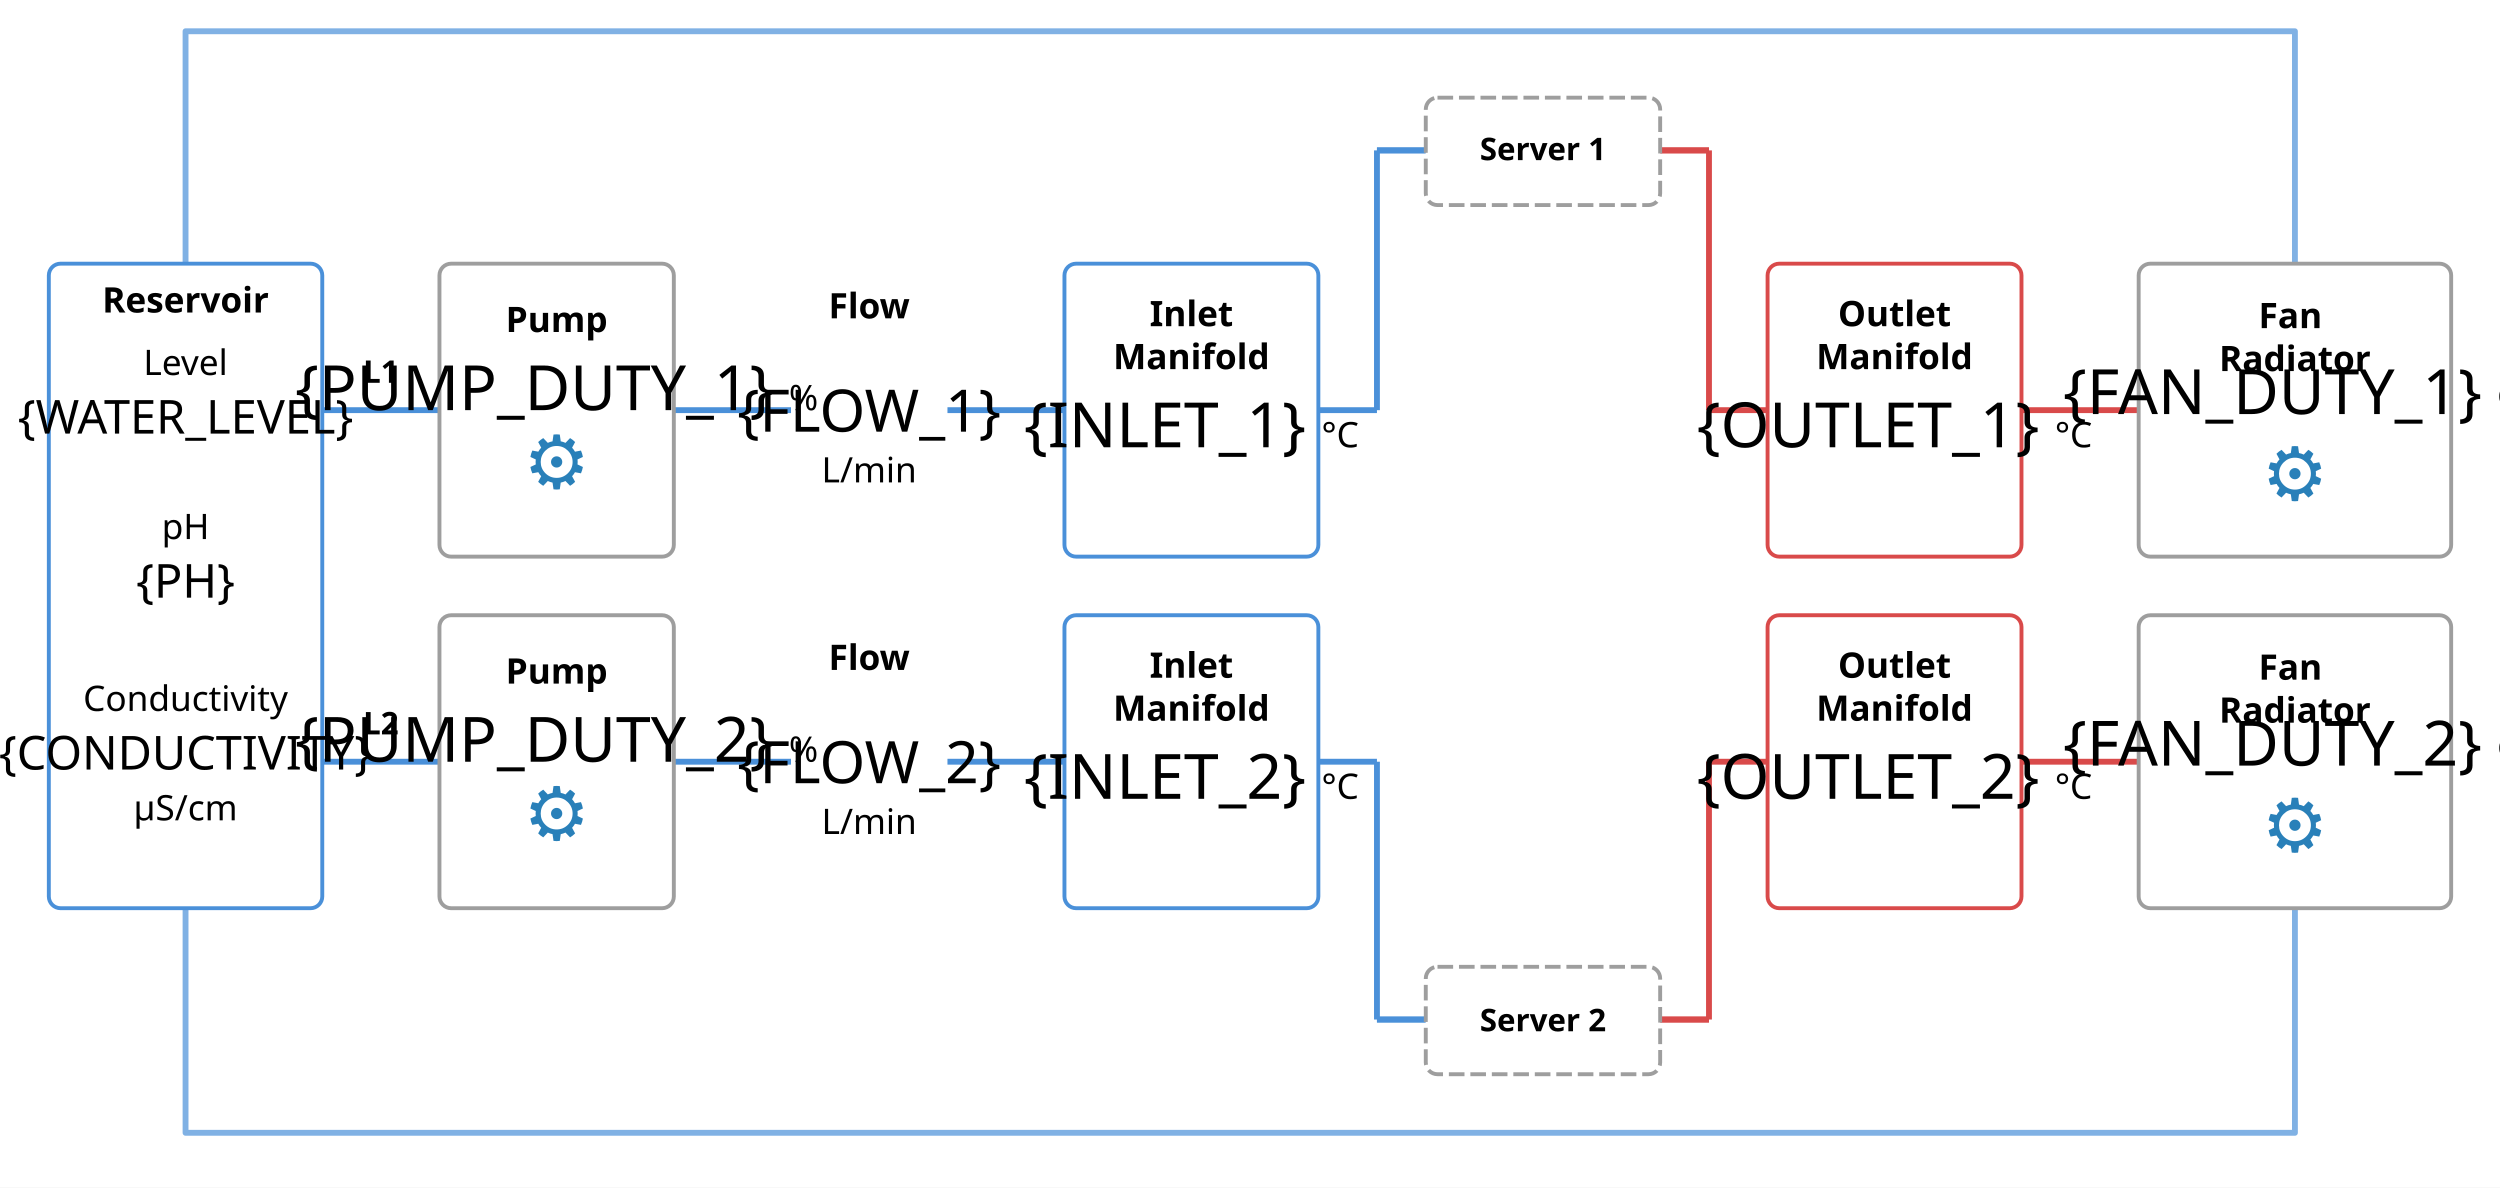
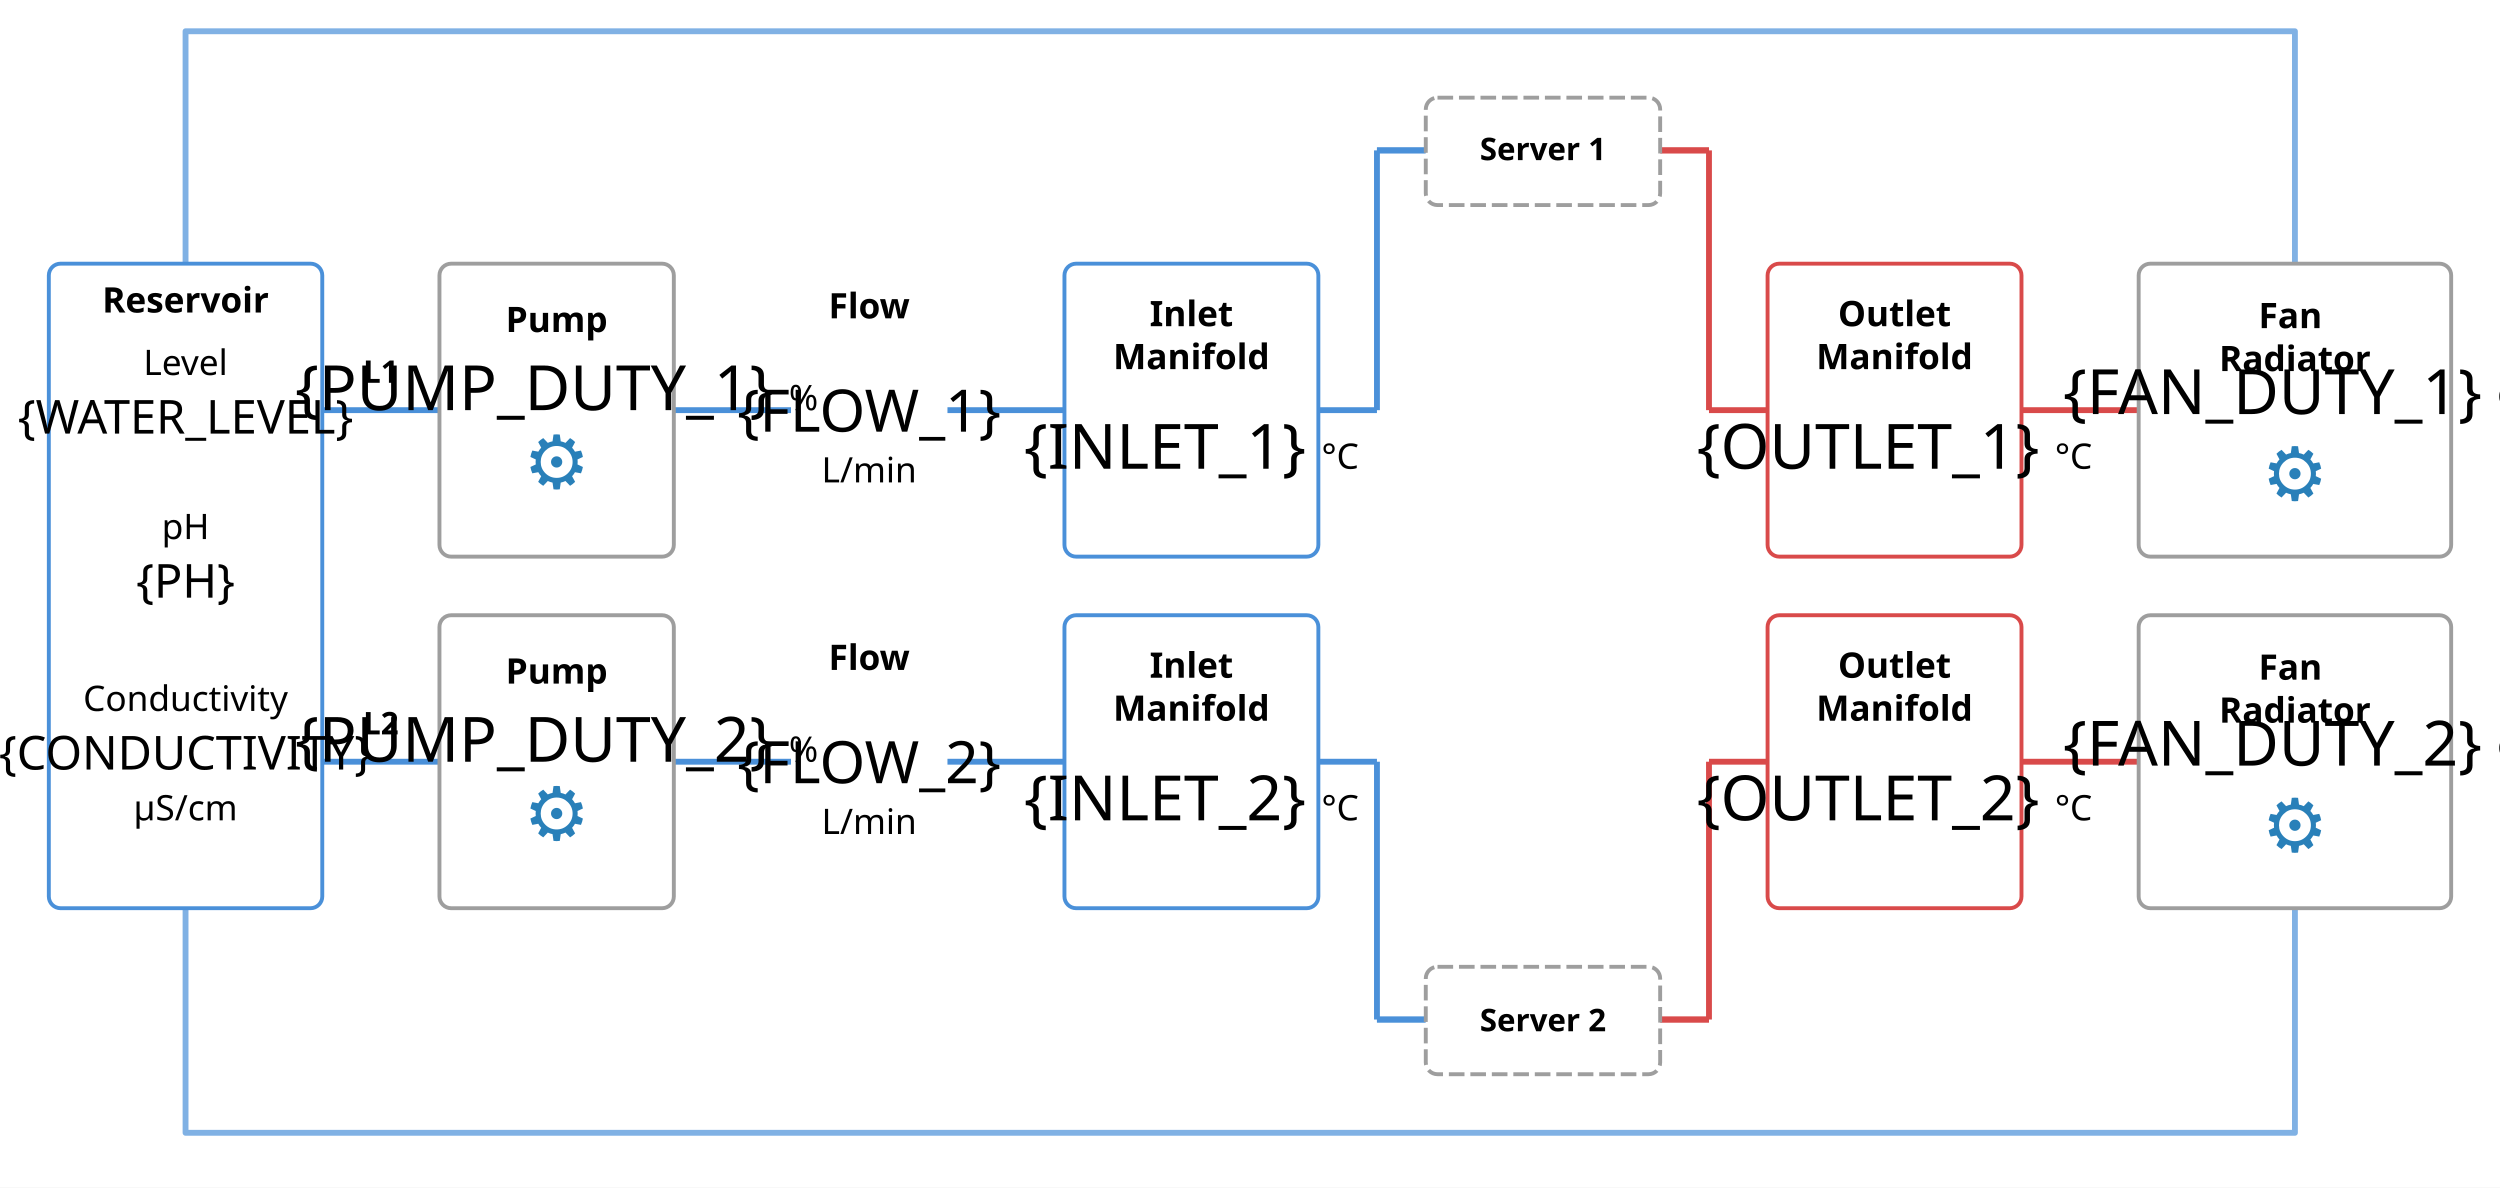
<svg xmlns="http://www.w3.org/2000/svg" viewBox="0 0 1280 608" width="1280" height="608">
  <rect width="1280" height="608" fill="#ffffff" />
  <polyline points="1175,135 1175,16 95,16 95,135" fill="none" stroke="#4a90d9" stroke-width="3" stroke-linejoin="round" opacity="0.7" />
  <polyline points="1175,445 1175,580 95,580 95,445" fill="none" stroke="#4a90d9" stroke-width="3" stroke-linejoin="round" opacity="0.7" />
  <line x1="165" y1="210" x2="225" y2="210" stroke="#4a90d9" stroke-width="3" />
  <line x1="345" y1="210" x2="405" y2="210" stroke="#4a90d9" stroke-width="3" />
  <line x1="485" y1="210" x2="545" y2="210" stroke="#4a90d9" stroke-width="3" />
  <line x1="675" y1="210" x2="705" y2="210" stroke="#4a90d9" stroke-width="3" />
  <line x1="705" y1="210" x2="705" y2="77" stroke="#4a90d9" stroke-width="3" />
  <line x1="705" y1="77" x2="730" y2="77" stroke="#4a90d9" stroke-width="3" />
  <line x1="165" y1="390" x2="225" y2="390" stroke="#4a90d9" stroke-width="3" />
  <line x1="345" y1="390" x2="405" y2="390" stroke="#4a90d9" stroke-width="3" />
  <line x1="485" y1="390" x2="545" y2="390" stroke="#4a90d9" stroke-width="3" />
  <line x1="675" y1="390" x2="705" y2="390" stroke="#4a90d9" stroke-width="3" />
  <line x1="705" y1="390" x2="705" y2="522" stroke="#4a90d9" stroke-width="3" />
  <line x1="705" y1="522" x2="730" y2="522" stroke="#4a90d9" stroke-width="3" />
  <line x1="850" y1="77" x2="875" y2="77" stroke="#d94a4a" stroke-width="3" />
  <line x1="875" y1="77" x2="875" y2="210" stroke="#d94a4a" stroke-width="3" />
  <line x1="875" y1="210" x2="905" y2="210" stroke="#d94a4a" stroke-width="3" />
  <line x1="850" y1="522" x2="875" y2="522" stroke="#d94a4a" stroke-width="3" />
  <line x1="875" y1="522" x2="875" y2="390" stroke="#d94a4a" stroke-width="3" />
  <line x1="875" y1="390" x2="905" y2="390" stroke="#d94a4a" stroke-width="3" />
  <line x1="1035" y1="210" x2="1095" y2="210" stroke="#d94a4a" stroke-width="3" />
  <line x1="1035" y1="390" x2="1095" y2="390" stroke="#d94a4a" stroke-width="3" />
  <rect x="25" y="135" width="140" height="330" rx="6" fill="#ffffff" stroke="#4a90d9" stroke-width="2" />
  <rect x="225" y="135" width="120" height="150" rx="6" fill="#ffffff" stroke="#9e9e9e" stroke-width="2" />
  <rect x="225" y="315" width="120" height="150" rx="6" fill="#ffffff" stroke="#9e9e9e" stroke-width="2" />
  <rect x="405" y="135" width="80" height="150" rx="6" fill="#ffffff" stroke="none" />
  <rect x="405" y="315" width="80" height="150" rx="6" fill="#ffffff" stroke="none" />
  <rect x="545" y="135" width="130" height="150" rx="6" fill="#ffffff" stroke="#4a90d9" stroke-width="2" />
  <rect x="545" y="315" width="130" height="150" rx="6" fill="#ffffff" stroke="#4a90d9" stroke-width="2" />
  <rect x="905" y="135" width="130" height="150" rx="6" fill="#ffffff" stroke="#d94a4a" stroke-width="2" />
  <rect x="905" y="315" width="130" height="150" rx="6" fill="#ffffff" stroke="#d94a4a" stroke-width="2" />
  <rect x="1095" y="135" width="160" height="150" rx="6" fill="#ffffff" stroke="#9e9e9e" stroke-width="2" />
  <rect x="1095" y="315" width="160" height="150" rx="6" fill="#ffffff" stroke="#9e9e9e" stroke-width="2" />
  <line x1="705" y1="77" x2="730" y2="77" stroke="#4a90d9" stroke-width="3" />
  <line x1="850" y1="77" x2="875" y2="77" stroke="#d94a4a" stroke-width="3" />
  <line x1="705" y1="522" x2="730" y2="522" stroke="#4a90d9" stroke-width="3" />
  <line x1="850" y1="522" x2="875" y2="522" stroke="#d94a4a" stroke-width="3" />
  <rect x="730" y="50" width="120" height="55" rx="6" fill="#ffffff" stroke="#9e9e9e" stroke-width="2" stroke-dasharray="8,3" />
  <rect x="730" y="495" width="120" height="55" rx="6" fill="#ffffff" stroke="#9e9e9e" stroke-width="2" stroke-dasharray="8,3" />
  <text x="95" y="160" text-anchor="middle" font-family="sans-serif" font-size="18" font-weight="bold" fill="#000000">Reservoir</text>
  <text x="95" y="192" text-anchor="middle" font-family="sans-serif" font-size="18" fill="#000000">Level</text>
  <text x="95" y="222" text-anchor="middle" font-family="sans-serif" font-size="24" fill="{WATER_LEVEL_C}">{WATER_LEVEL}</text>
  <text x="95" y="276" text-anchor="middle" font-family="sans-serif" font-size="18" fill="#000000">pH</text>
  <text x="95" y="306" text-anchor="middle" font-family="sans-serif" font-size="24" fill="#000000">{PH}</text>
  <text x="95" y="364" text-anchor="middle" font-family="sans-serif" font-size="18" fill="#000000">Conductivity</text>
  <text x="95" y="394" text-anchor="middle" font-family="sans-serif" font-size="24" fill="#000000">{CONDUCTIVITY}</text>
  <text x="95" y="420" text-anchor="middle" font-family="sans-serif" font-size="18" fill="#000000">µS/cm</text>
  <text x="195" y="196" text-anchor="middle" font-family="sans-serif" font-size="16" font-weight="bold" fill="#000000">L1</text>
  <text x="195" y="376" text-anchor="middle" font-family="sans-serif" font-size="16" font-weight="bold" fill="#000000">L2</text>
  <text x="285" y="170" text-anchor="middle" font-family="sans-serif" font-size="18" font-weight="bold" fill="#000000">Pump</text>
  <text x="285" y="210" text-anchor="middle" font-family="sans-serif" font-size="32" fill="#000000">{PUMP_DUTY_1}<tspan dx="8" font-size="18">%</tspan>
  </text>
  <text x="285" y="250" text-anchor="middle" font-family="sans-serif" font-size="38" fill="#2980b9">⚙</text>
  <text x="285" y="350" text-anchor="middle" font-family="sans-serif" font-size="18" font-weight="bold" fill="#000000">Pump</text>
  <text x="285" y="390" text-anchor="middle" font-family="sans-serif" font-size="32" fill="#000000">{PUMP_DUTY_2}<tspan dx="8" font-size="18">%</tspan>
  </text>
  <text x="285" y="430" text-anchor="middle" font-family="sans-serif" font-size="38" fill="#2980b9">⚙</text>
  <text x="445" y="163" text-anchor="middle" font-family="sans-serif" font-size="18" font-weight="bold" fill="#000000">Flow</text>
  <text x="445" y="221" text-anchor="middle" font-family="sans-serif" font-size="30" fill="#000000">{FLOW_1}</text>
  <text x="445" y="247" text-anchor="middle" font-family="sans-serif" font-size="18" fill="#000000">L/min</text>
  <text x="445" y="343" text-anchor="middle" font-family="sans-serif" font-size="18" font-weight="bold" fill="#000000">Flow</text>
  <text x="445" y="401" text-anchor="middle" font-family="sans-serif" font-size="30" fill="#000000">{FLOW_2}</text>
  <text x="445" y="427" text-anchor="middle" font-family="sans-serif" font-size="18" fill="#000000">L/min</text>
  <text x="610" y="167" text-anchor="middle" font-family="sans-serif" font-size="18" font-weight="bold" fill="#000000">Inlet</text>
  <text x="610" y="189" text-anchor="middle" font-family="sans-serif" font-size="18" font-weight="bold" fill="#000000">Manifold</text>
-   <text x="610" y="229" text-anchor="middle" font-family="sans-serif" font-size="32" fill="{INLET_1_C}">{INLET_1}<tspan dx="8" font-size="18">°C</tspan>
+   <text x="610" y="240" text-anchor="middle" font-family="sans-serif" font-size="32" fill="{INLET_1_C}">{INLET_1}<tspan dx="8" font-size="18">°C</tspan>
  </text>
  <text x="610" y="347" text-anchor="middle" font-family="sans-serif" font-size="18" font-weight="bold" fill="#000000">Inlet</text>
  <text x="610" y="369" text-anchor="middle" font-family="sans-serif" font-size="18" font-weight="bold" fill="#000000">Manifold</text>
-   <text x="610" y="409" text-anchor="middle" font-family="sans-serif" font-size="32" fill="{INLET_2_C}">{INLET_2}<tspan dx="8" font-size="18">°C</tspan>
+   <text x="610" y="420" text-anchor="middle" font-family="sans-serif" font-size="32" fill="{INLET_2_C}">{INLET_2}<tspan dx="8" font-size="18">°C</tspan>
  </text>
  <text x="790" y="82" text-anchor="middle" font-family="sans-serif" font-size="16" font-weight="bold" fill="#000000">Server 1</text>
  <text x="790" y="528" text-anchor="middle" font-family="sans-serif" font-size="16" font-weight="bold" fill="#000000">Server 2</text>
  <text x="970" y="167" text-anchor="middle" font-family="sans-serif" font-size="18" font-weight="bold" fill="#000000">Outlet</text>
  <text x="970" y="189" text-anchor="middle" font-family="sans-serif" font-size="18" font-weight="bold" fill="#000000">Manifold</text>
-   <text x="970" y="229" text-anchor="middle" font-family="sans-serif" font-size="32" fill="{OUTLET_1_C}">{OUTLET_1}<tspan dx="8" font-size="18">°C</tspan>
+   <text x="970" y="240" text-anchor="middle" font-family="sans-serif" font-size="32" fill="{OUTLET_1_C}">{OUTLET_1}<tspan dx="8" font-size="18">°C</tspan>
  </text>
  <text x="970" y="347" text-anchor="middle" font-family="sans-serif" font-size="18" font-weight="bold" fill="#000000">Outlet</text>
  <text x="970" y="369" text-anchor="middle" font-family="sans-serif" font-size="18" font-weight="bold" fill="#000000">Manifold</text>
-   <text x="970" y="409" text-anchor="middle" font-family="sans-serif" font-size="32" fill="{OUTLET_2_C}">{OUTLET_2}<tspan dx="8" font-size="18">°C</tspan>
+   <text x="970" y="420" text-anchor="middle" font-family="sans-serif" font-size="32" fill="{OUTLET_2_C}">{OUTLET_2}<tspan dx="8" font-size="18">°C</tspan>
  </text>
  <text x="1175" y="168" text-anchor="middle" font-family="sans-serif" font-size="18" font-weight="bold" fill="#000000">
    <tspan x="1175" dy="0">Fan</tspan>
    <tspan x="1175" dy="22">Radiator</tspan>
  </text>
  <text x="1175" y="212" text-anchor="middle" font-family="sans-serif" font-size="32" fill="#000000">{FAN_DUTY_1}<tspan dx="8" font-size="18">%</tspan>
  </text>
  <text x="1175" y="256" text-anchor="middle" font-family="sans-serif" font-size="38" fill="#2980b9">⚙</text>
  <text x="1175" y="348" text-anchor="middle" font-family="sans-serif" font-size="18" font-weight="bold" fill="#000000">
    <tspan x="1175" dy="0">Fan</tspan>
    <tspan x="1175" dy="22">Radiator</tspan>
  </text>
  <text x="1175" y="392" text-anchor="middle" font-family="sans-serif" font-size="32" fill="#000000">{FAN_DUTY_2}<tspan dx="8" font-size="18">%</tspan>
  </text>
  <text x="1175" y="436" text-anchor="middle" font-family="sans-serif" font-size="38" fill="#2980b9">⚙</text>
</svg>
